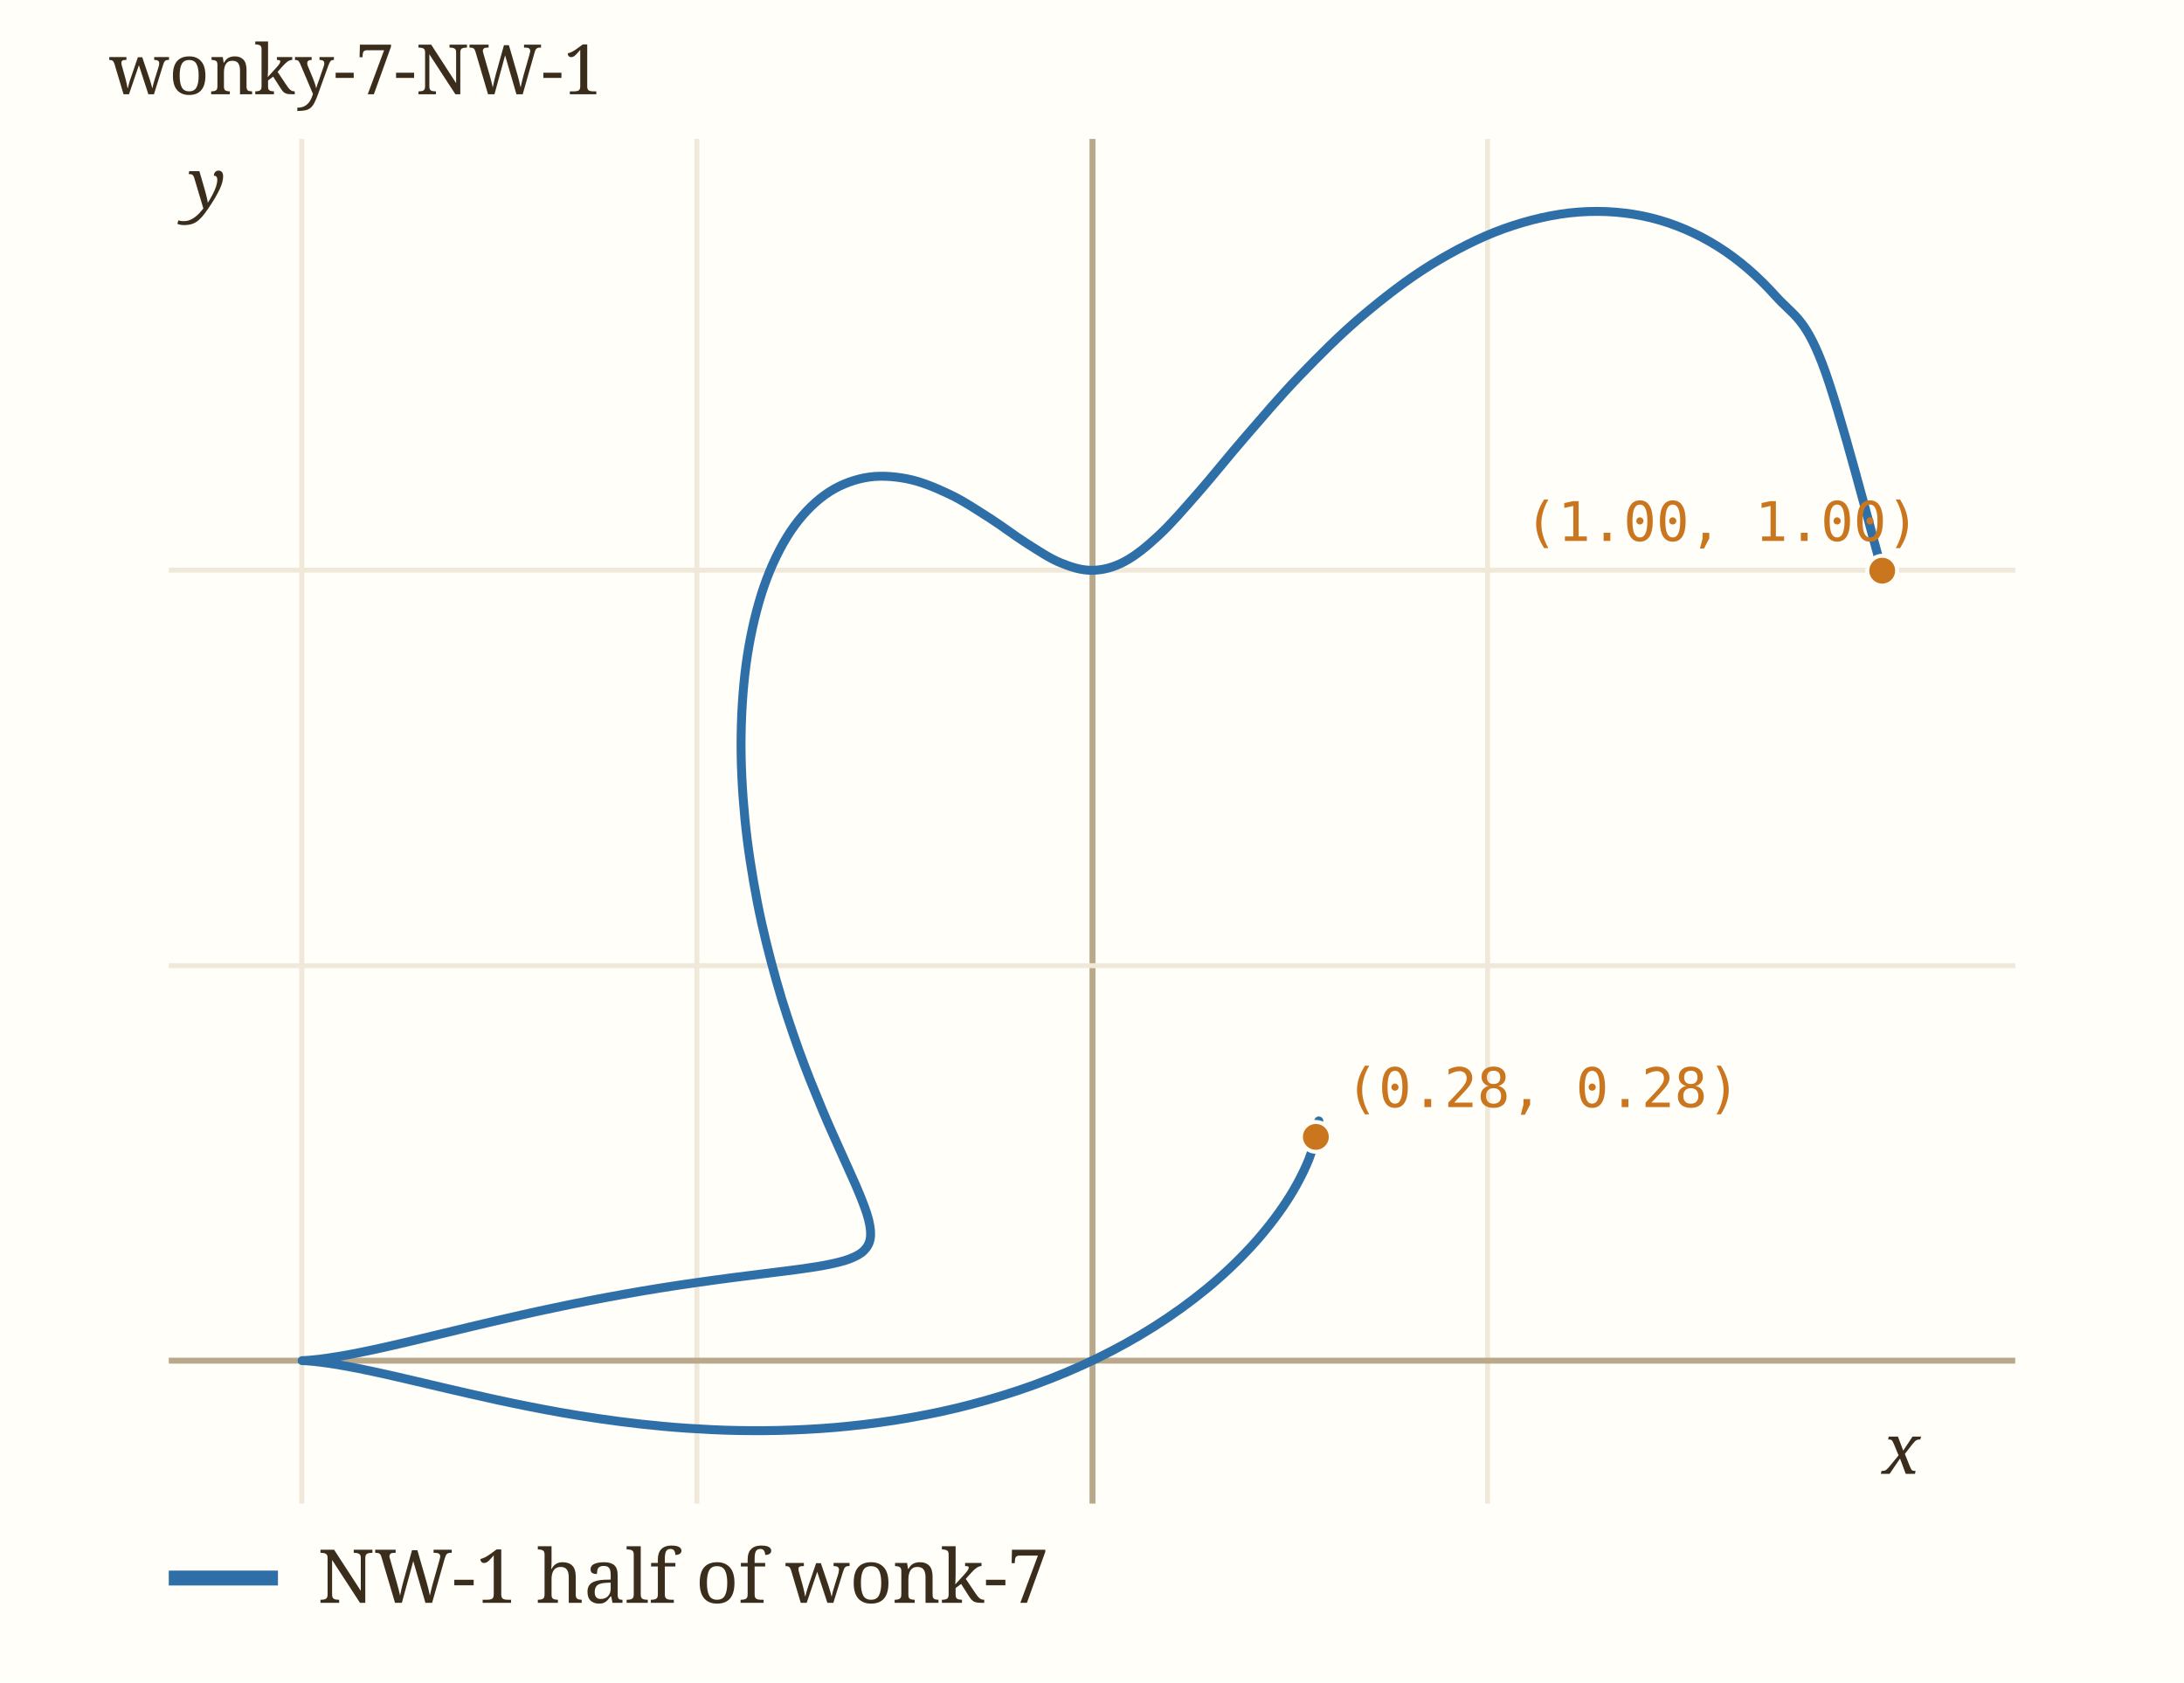
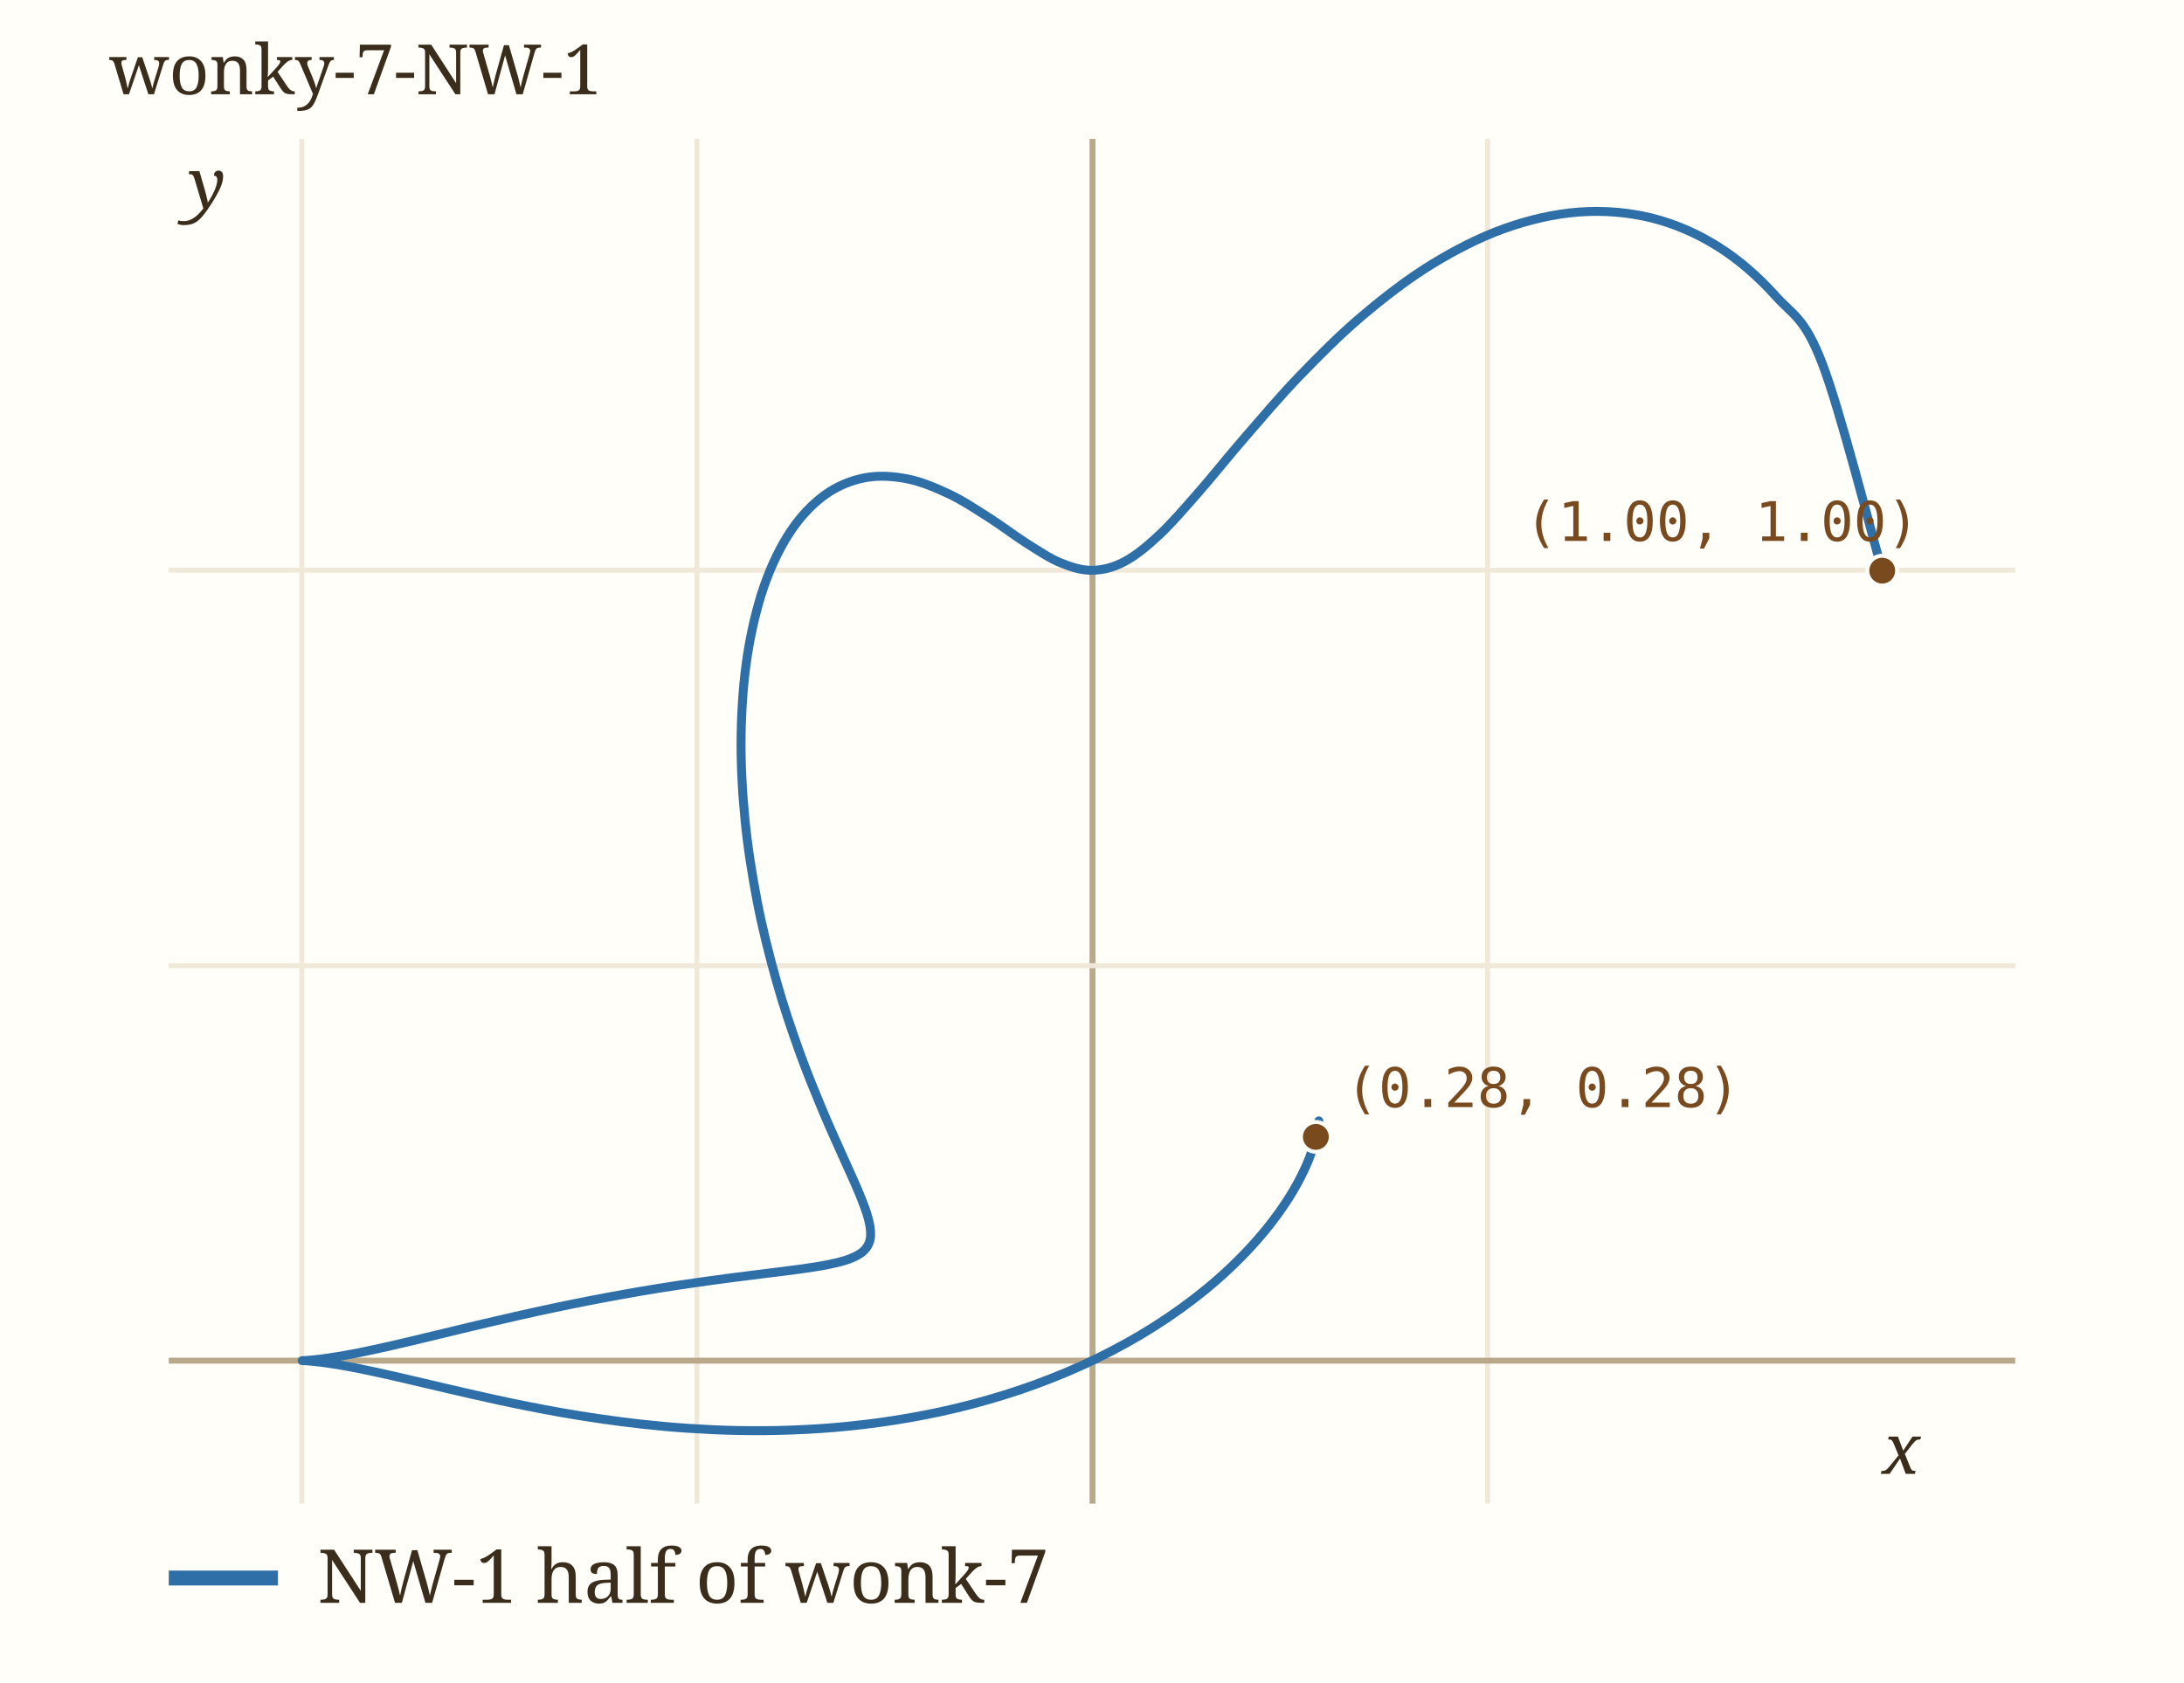
<svg xmlns="http://www.w3.org/2000/svg" viewBox="0 0 440 339" width="440" height="339" role="img" aria-label="wonky-7-NW-1" data-panel="wonky-7-NW-1">
  <rect x="0" y="0" width="440" height="339" fill="#fffef9" />
  <clipPath id="clip-wonky-7-NW-1">
    <rect x="34" y="28" width="372" height="275" />
  </clipPath>
  <g clip-path="url(#clip-wonky-7-NW-1)">
    <line x1="60.8" x2="60.8" y1="28" y2="303" stroke="#f0e8d8" stroke-width="1" />
    <text x="60.8" y="317.0" font-family="ui-monospace, Menlo, monospace" font-size="11" fill="#9c8a6a" text-anchor="middle">-1</text>
    <line x1="140.4" x2="140.4" y1="28" y2="303" stroke="#f0e8d8" stroke-width="1" />
    <text x="140.4" y="317.0" font-family="ui-monospace, Menlo, monospace" font-size="11" fill="#9c8a6a" text-anchor="middle">-0.5</text>
    <line x1="220.1" x2="220.1" y1="28" y2="303" stroke="#b9a98a" stroke-width="1.2" />
    <line x1="299.7" x2="299.7" y1="28" y2="303" stroke="#f0e8d8" stroke-width="1" />
    <text x="299.7" y="317.0" font-family="ui-monospace, Menlo, monospace" font-size="11" fill="#9c8a6a" text-anchor="middle">0.5</text>
    <line x1="34" x2="406" y1="274.2" y2="274.2" stroke="#b9a98a" stroke-width="1.2" />
    <line x1="34" x2="406" y1="194.6" y2="194.6" stroke="#f0e8d8" stroke-width="1" />
    <text x="28.0" y="198.6" font-family="ui-monospace, Menlo, monospace" font-size="11" fill="#9c8a6a" text-anchor="end">0.5</text>
    <line x1="34" x2="406" y1="114.9" y2="114.9" stroke="#f0e8d8" stroke-width="1" />
    <text x="28.0" y="118.9" font-family="ui-monospace, Menlo, monospace" font-size="11" fill="#9c8a6a" text-anchor="end">1</text>
    <path d="M379.21,115.04 C377.18,108.05 370.66,82.35 367.07,73.12 C363.49,63.88 361.20,63.53 357.70,59.62 C354.20,55.71 350.24,52.28 346.07,49.66 C341.90,47.04 337.33,45.06 332.67,43.91 C328.00,42.76 323.03,42.37 318.09,42.73 C313.16,43.09 308.03,44.29 303.06,46.06 C298.09,47.84 293.05,50.44 288.26,53.38 C283.48,56.33 278.76,60.00 274.34,63.74 C269.93,67.48 265.69,71.75 261.77,75.82 C257.84,79.89 254.18,84.25 250.79,88.15 C247.40,92.06 244.32,95.96 241.43,99.25 C238.55,102.54 235.96,105.55 233.47,107.87 C230.98,110.19 228.75,112.01 226.51,113.19 C224.28,114.36 222.21,114.89 220.06,114.92 C217.91,114.96 215.83,114.30 213.61,113.39 C211.40,112.48 209.16,110.95 206.77,109.45 C204.39,107.94 201.90,106.00 199.31,104.35 C196.71,102.70 193.98,100.87 191.21,99.56 C188.44,98.25 185.53,97.03 182.69,96.48 C179.85,95.94 176.92,95.75 174.17,96.29 C171.42,96.83 168.66,97.94 166.17,99.74 C163.69,101.54 161.30,104.03 159.26,107.09 C157.23,110.15 155.39,113.93 153.94,118.09 C152.50,122.26 151.35,127.09 150.57,132.09 C149.80,137.10 149.39,142.62 149.31,148.12 C149.22,153.62 149.53,159.46 150.08,165.09 C150.63,170.73 151.55,176.49 152.60,181.93 C153.66,187.37 155.03,192.74 156.43,197.71 C157.82,202.68 159.44,207.42 160.98,211.74 C162.52,216.05 164.18,220.03 165.65,223.60 C167.13,227.17 168.62,230.34 169.86,233.16 C171.10,235.97 172.24,238.37 173.10,240.48 C173.96,242.59 174.63,244.32 175.00,245.83 C175.37,247.34 175.49,248.52 175.33,249.56 C175.16,250.60 174.71,251.36 174.01,252.06 C173.30,252.75 172.31,253.24 171.10,253.71 C169.89,254.17 168.40,254.51 166.76,254.85 C165.11,255.19 163.22,255.45 161.23,255.74 C159.23,256.02 157.04,256.28 154.79,256.56 C152.54,256.85 150.14,257.14 147.73,257.45 C145.32,257.77 142.81,258.10 140.33,258.46 C137.85,258.81 135.32,259.20 132.85,259.59 C130.37,259.99 127.88,260.41 125.47,260.85 C123.06,261.28 120.67,261.73 118.37,262.18 C116.07,262.63 113.82,263.09 111.66,263.55 C109.50,264.00 107.40,264.46 105.40,264.91 C103.40,265.36 101.47,265.80 99.64,266.23 C97.80,266.66 96.05,267.07 94.38,267.47 C92.71,267.87 91.13,268.26 89.62,268.62 C88.11,268.98 86.68,269.33 85.33,269.65 C83.97,269.98 82.69,270.28 81.48,270.57 C80.27,270.85 79.13,271.11 78.05,271.36 C76.97,271.60 75.96,271.82 75.00,272.03 C74.04,272.23 73.15,272.42 72.31,272.59 C71.47,272.75 70.68,272.90 69.95,273.04 C69.21,273.17 68.53,273.29 67.89,273.39 C67.26,273.50 66.67,273.59 66.13,273.66 C65.59,273.74 65.10,273.81 64.65,273.87 C64.19,273.92 63.79,273.97 63.42,274.00 C63.05,274.04 62.73,274.07 62.44,274.10 C62.16,274.12 61.91,274.14 61.71,274.15 C61.50,274.16 61.33,274.17 61.19,274.18 C61.06,274.18 60.96,274.18 60.89,274.19 C60.82,274.19 60.79,274.19 60.79,274.19 C60.79,274.19 60.87,274.19 60.89,274.19 C60.91,274.19 60.84,274.19 60.89,274.19 C60.94,274.19 61.06,274.19 61.19,274.20 C61.33,274.20 61.50,274.21 61.71,274.22 C61.91,274.24 62.16,274.25 62.44,274.28 C62.73,274.30 63.05,274.33 63.42,274.37 C63.79,274.41 64.19,274.45 64.65,274.51 C65.10,274.57 65.59,274.63 66.13,274.71 C66.67,274.79 67.26,274.88 67.89,274.98 C68.53,275.09 69.21,275.20 69.95,275.34 C70.68,275.47 71.47,275.62 72.31,275.79 C73.15,275.96 74.05,276.14 75.01,276.35 C75.97,276.55 76.98,276.77 78.07,277.02 C79.15,277.26 80.30,277.52 81.52,277.81 C82.75,278.09 84.04,278.39 85.41,278.72 C86.79,279.04 88.24,279.39 89.79,279.75 C91.33,280.11 92.96,280.49 94.69,280.88 C96.43,281.28 98.25,281.69 100.19,282.11 C102.14,282.53 104.18,282.96 106.35,283.39 C108.52,283.82 110.80,284.26 113.21,284.68 C115.63,285.10 118.17,285.52 120.85,285.90 C123.53,286.29 126.34,286.67 129.29,286.99 C132.25,287.31 135.35,287.61 138.58,287.82 C141.81,288.03 145.19,288.21 148.70,288.27 C152.20,288.33 155.85,288.32 159.61,288.17 C163.36,288.03 167.26,287.79 171.22,287.37 C175.19,286.96 179.28,286.42 183.40,285.68 C187.52,284.95 191.74,284.06 195.93,282.94 C200.12,281.83 204.38,280.53 208.53,279.01 C212.69,277.48 216.87,275.75 220.87,273.80 C224.87,271.85 228.83,269.67 232.53,267.32 C236.24,264.97 239.83,262.38 243.09,259.70 C246.35,257.01 249.42,254.10 252.08,251.20 C254.74,248.31 257.14,245.23 259.07,242.30 C261.01,239.37 262.59,236.34 263.69,233.62 C264.79,230.90 265.42,226.73 265.66,225.98 C265.90,225.23 265.23,228.58 265.14,229.10" fill="none" stroke="#2f6fa8" stroke-width="1.8" stroke-linecap="round" data-path="wonky-7-NW-1" />
-     <circle cx="265.1" cy="229.1" r="3" fill="#c9761f" stroke="#fffef9" stroke-width="0.8" />
-     <text x="271.1" y="223.1" font-family="ui-monospace, Menlo, monospace" font-size="11" fill="#c9761f">(0.28, 0.28)</text>
-     <circle cx="379.2" cy="115.0" r="3" fill="#c9761f" stroke="#fffef9" stroke-width="0.8" />
-     <text x="307.2" y="109.0" font-family="ui-monospace, Menlo, monospace" font-size="11" fill="#c9761f">(1.00, 1.00)</text>
+     <circle cx="265.1" cy="229.1" r="3" fill="#7a4a1f" stroke="#fffef9" stroke-width="0.8" />
+     <text x="271.1" y="223.1" font-family="ui-monospace, Menlo, monospace" font-size="11" fill="#7a4a1f">(0.28, 0.28)</text>
+     <circle cx="379.2" cy="115.0" r="3" fill="#7a4a1f" stroke="#fffef9" stroke-width="0.8" />
+     <text x="307.2" y="109.0" font-family="ui-monospace, Menlo, monospace" font-size="11" fill="#7a4a1f">(1.00, 1.00)</text>
  </g>
  <text x="379.2" y="297.0" font-family="Georgia, serif" font-size="14" font-style="italic" fill="#3b2d1c">x</text>
  <text x="38.0" y="42.0" font-family="Georgia, serif" font-size="14" font-style="italic" fill="#3b2d1c">y</text>
  <text x="22" y="19" font-family="Georgia, serif" font-size="14" fill="#3b2d1c">wonky-7-NW-1</text>
  <line x1="34" x2="56" y1="318" y2="318" stroke="#2f6fa8" stroke-width="3" />
  <text x="64" y="323" font-family="Georgia, serif" font-size="15" fill="#3b2d1c">NW-1 half of wonk-7</text>
</svg>
